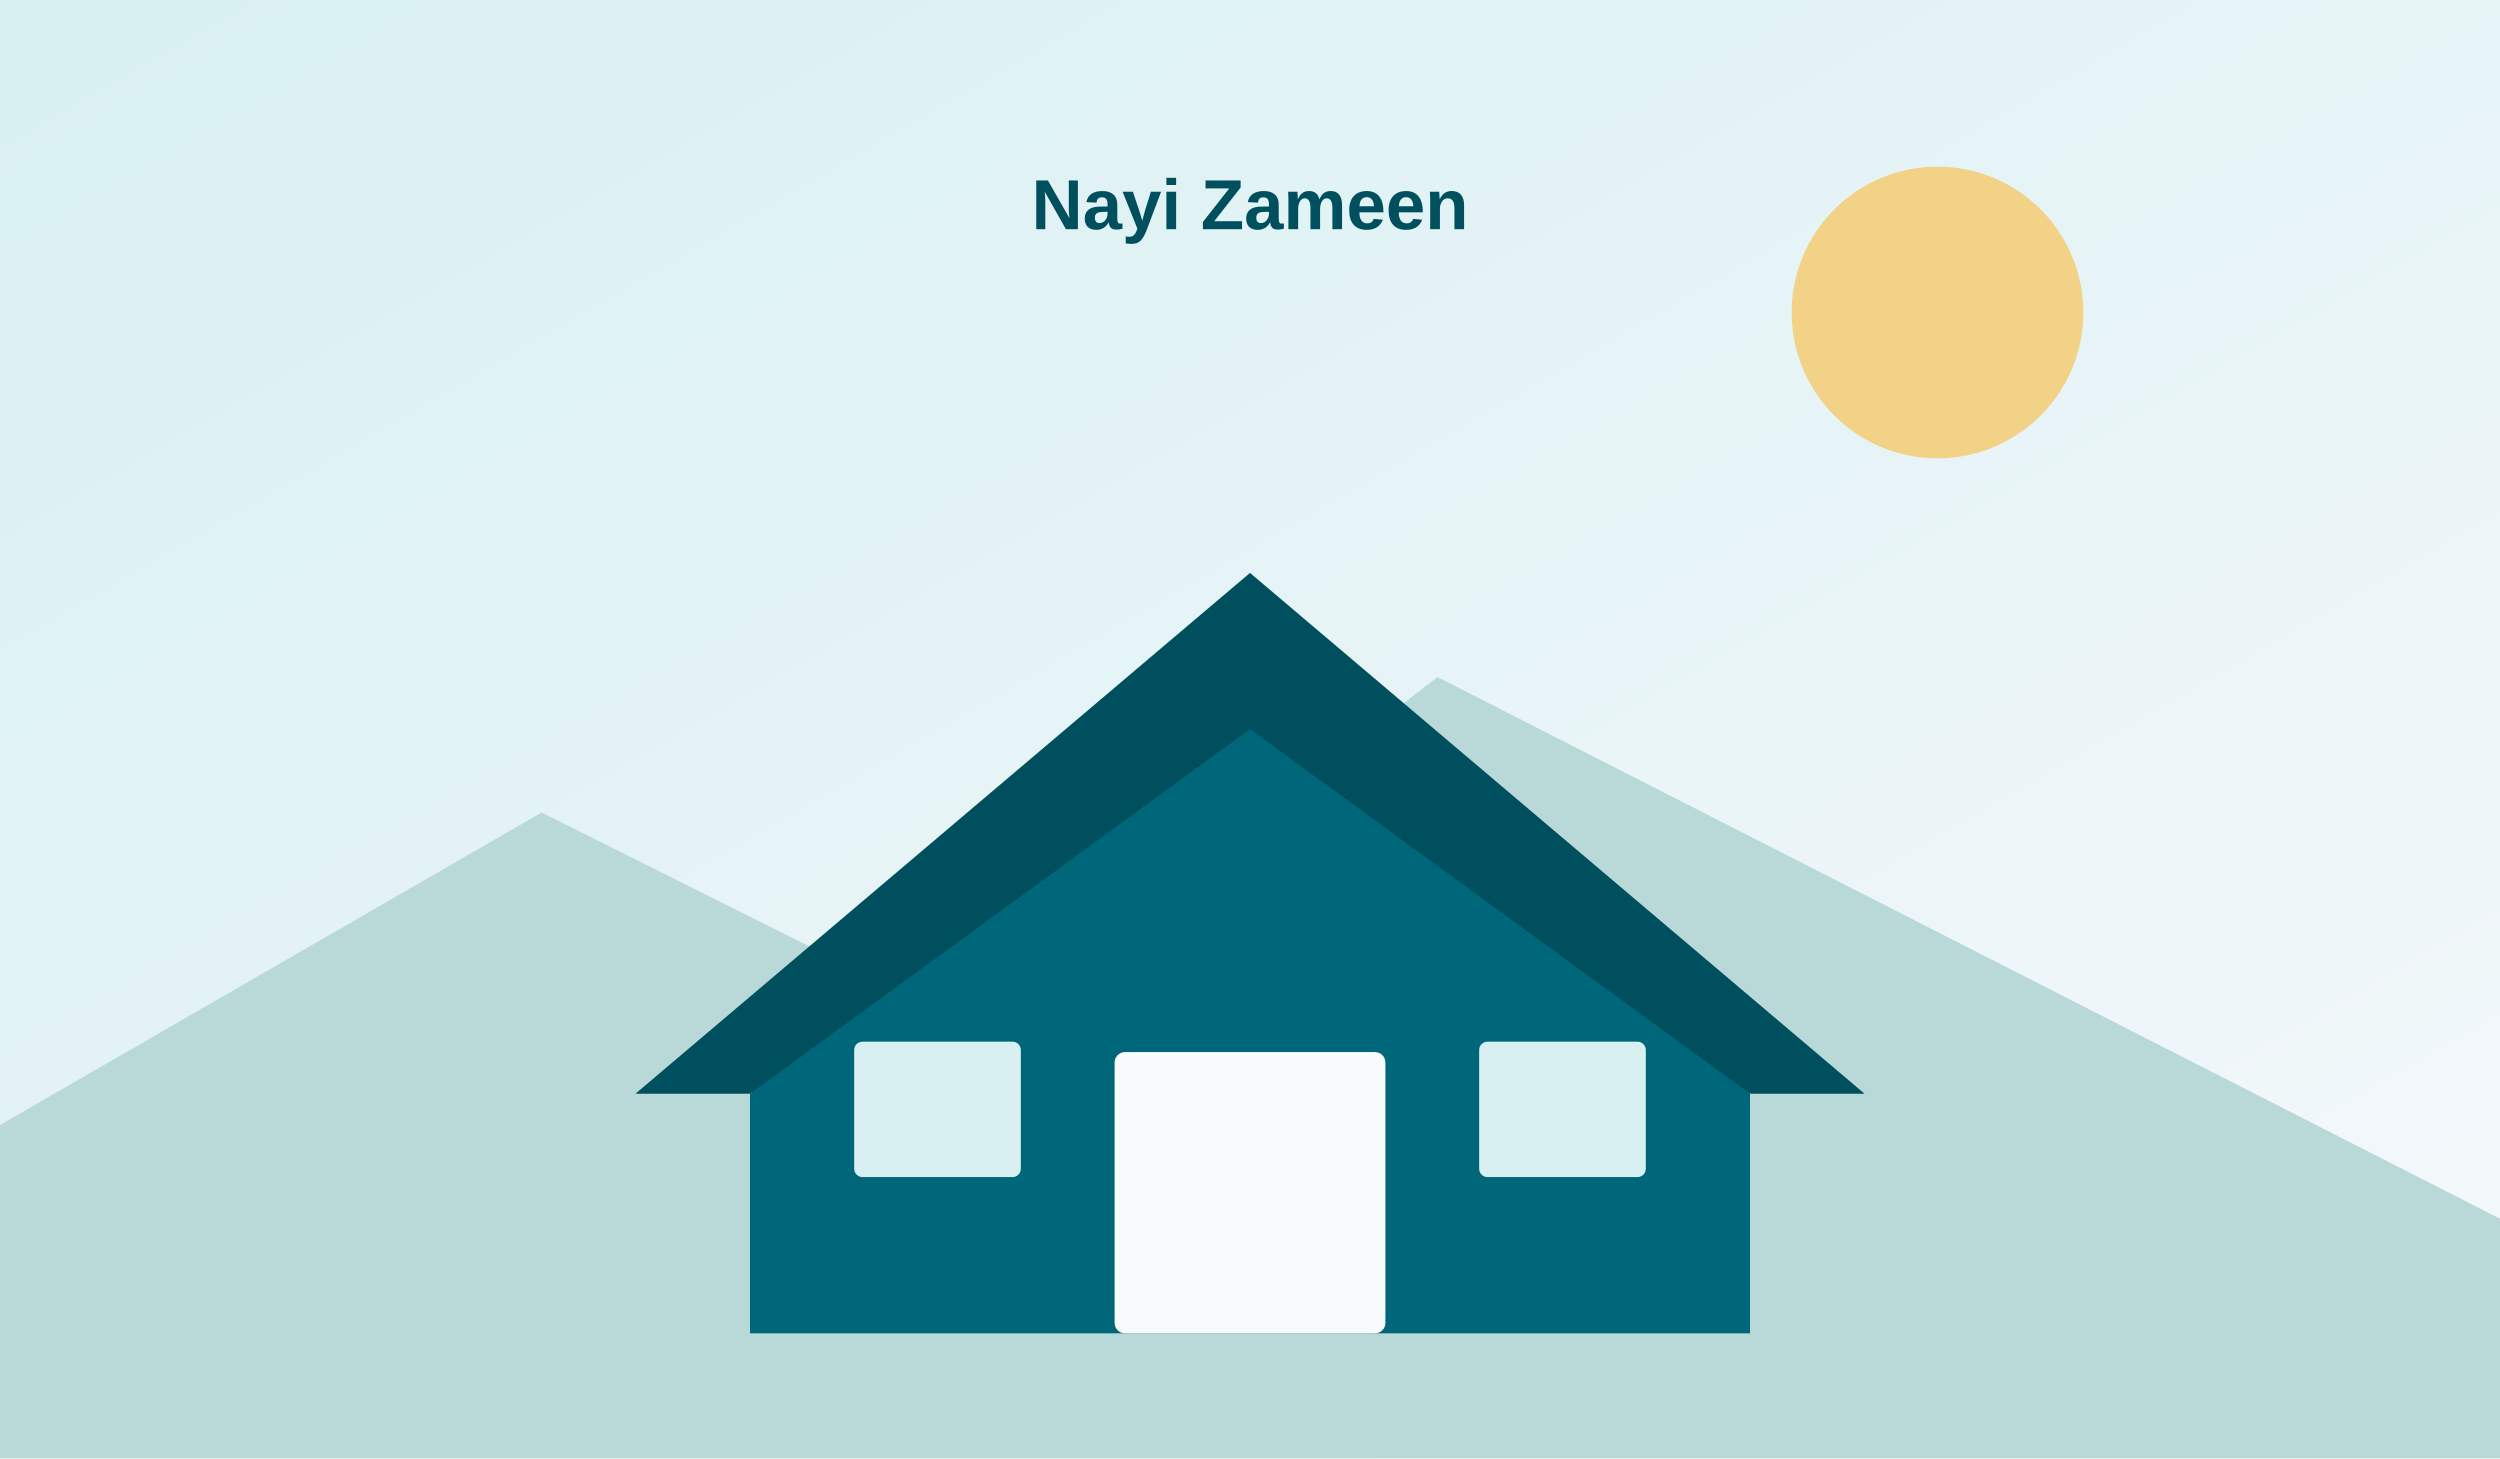
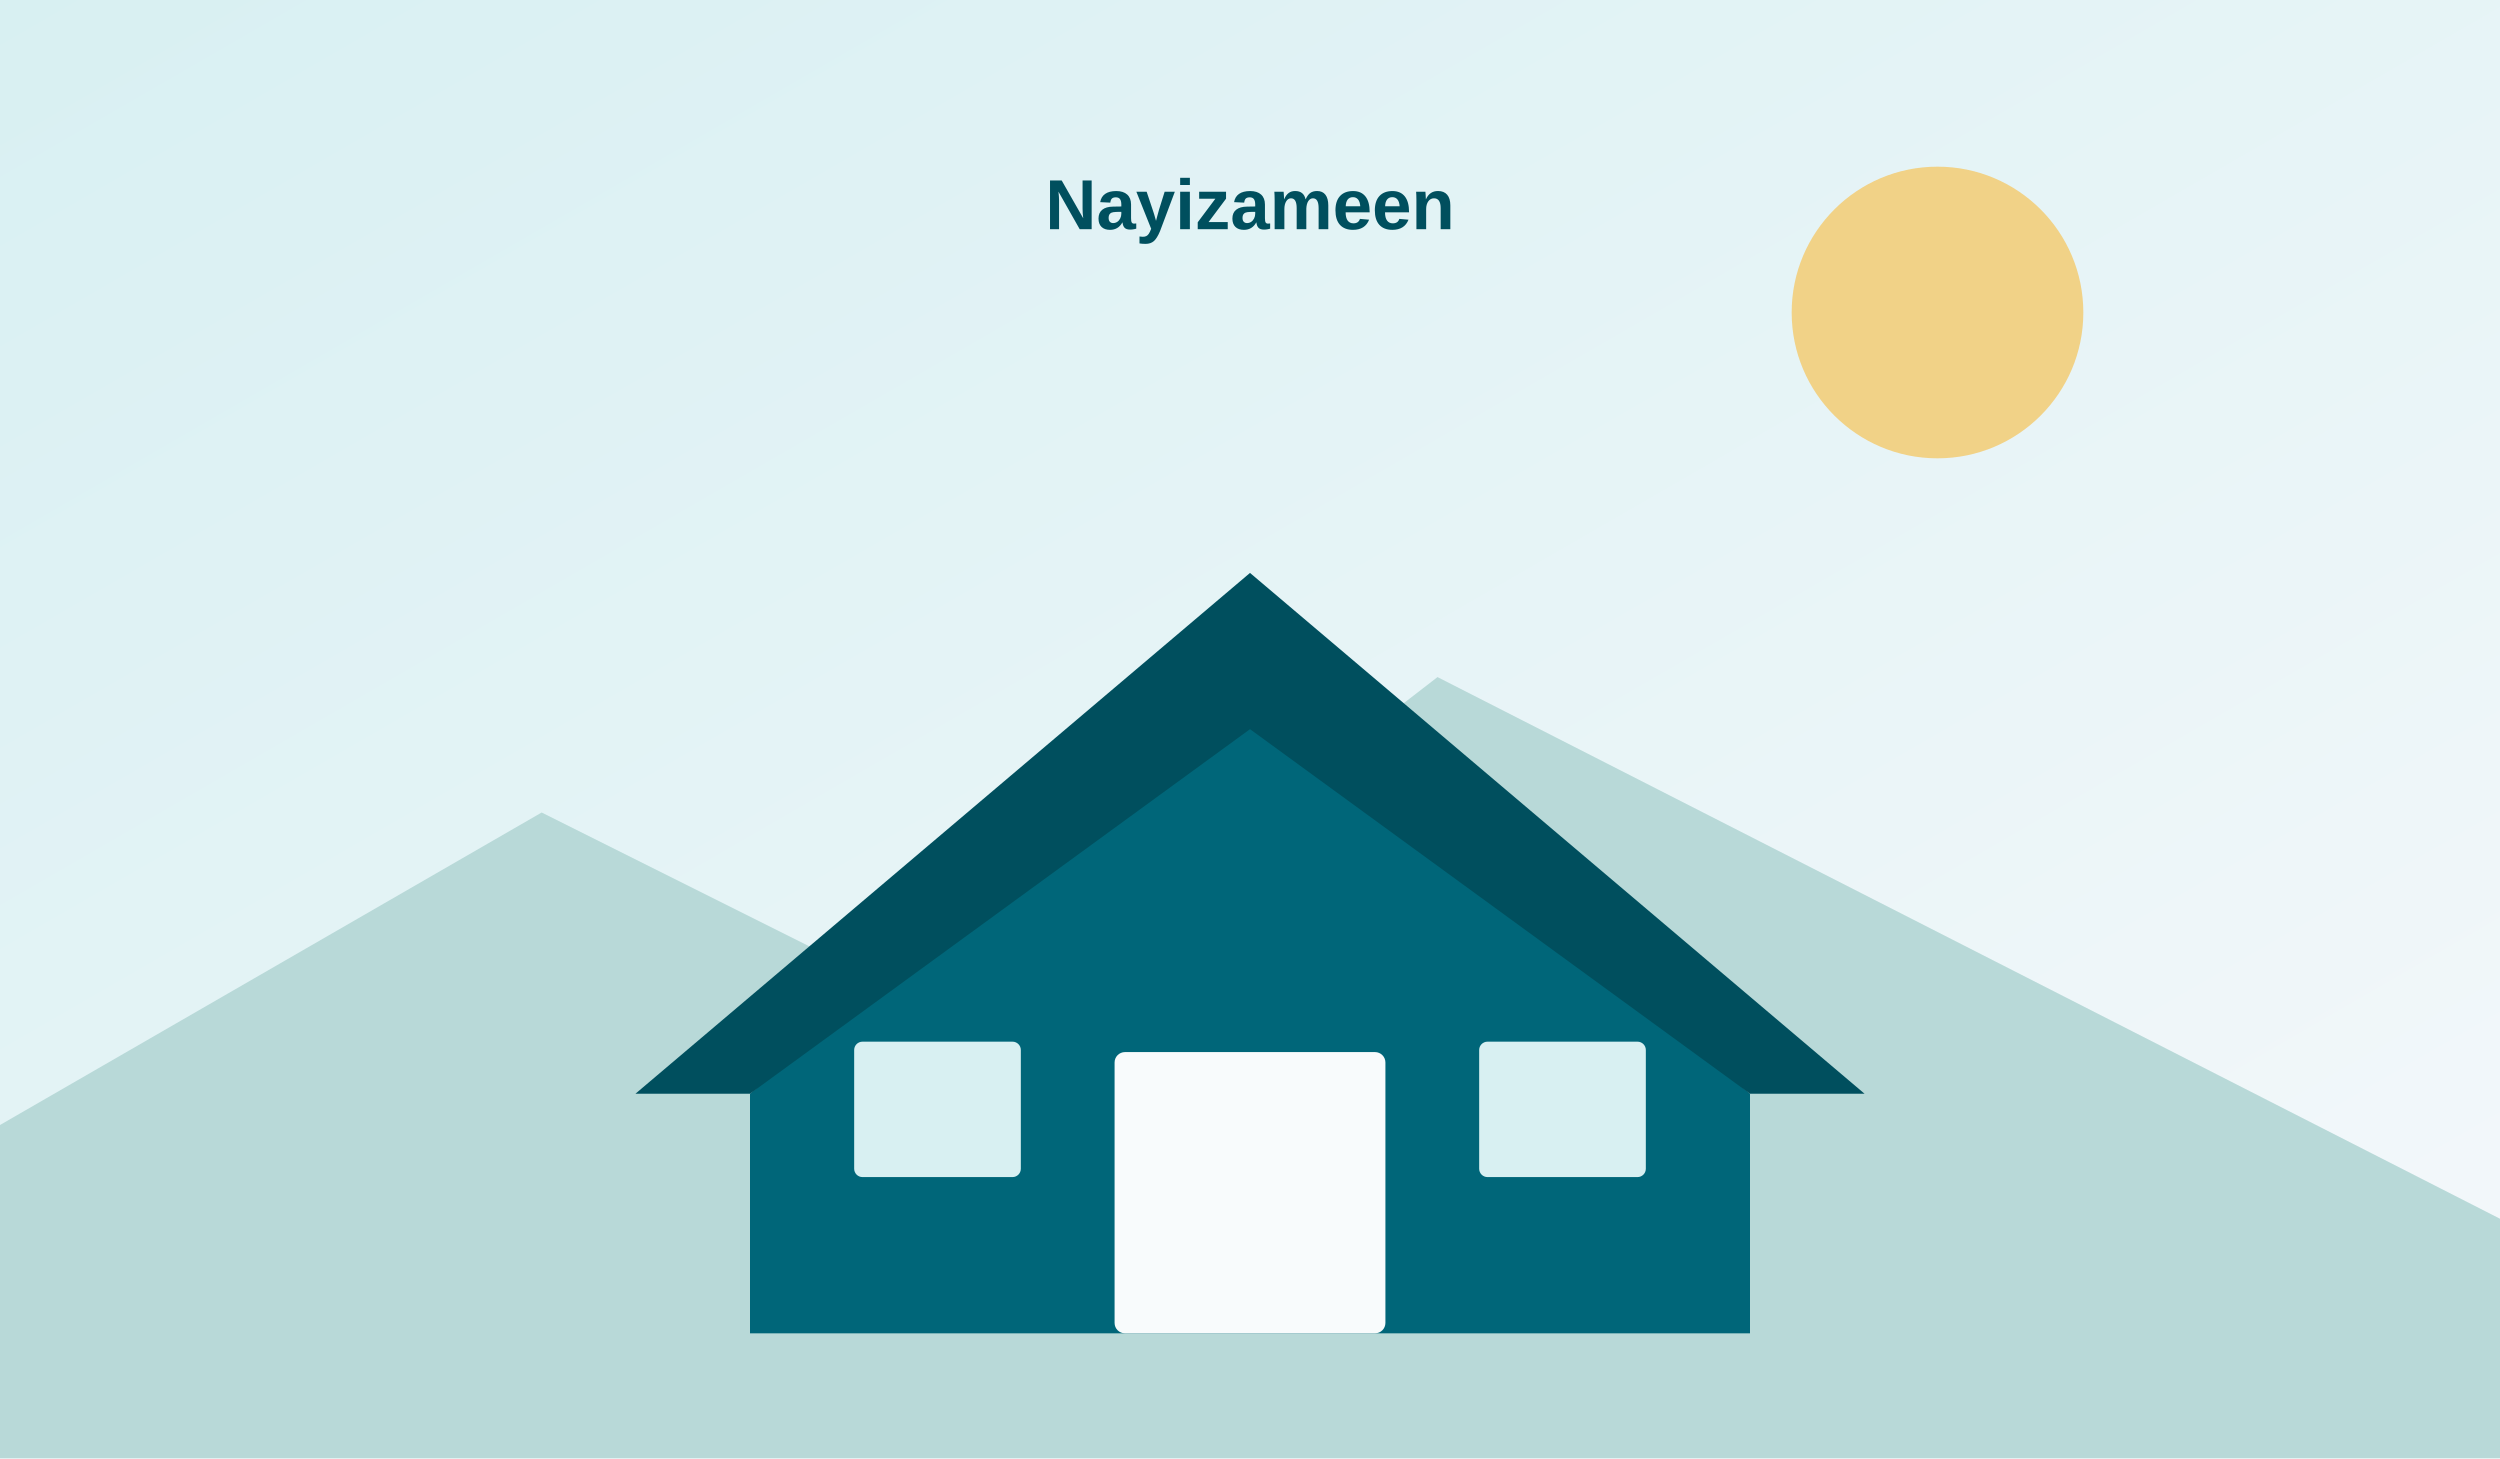
<svg xmlns="http://www.w3.org/2000/svg" viewBox="0 0 1200 700" role="img" aria-labelledby="title desc">
  <defs>
    <linearGradient id="sky" x1="0" x2="1" y1="0" y2="1">
      <stop offset="0" stop-color="#d8f0f2" />
      <stop offset="1" stop-color="#f5f8fb" />
    </linearGradient>
  </defs>
  <rect width="1200" height="700" fill="url(#sky)" />
  <circle cx="930" cy="150" r="70" fill="#f4c96b" opacity=".8" />
  <path d="M0 540 260 390l210 105 220-170 510 260v115H0Z" fill="#b8d9d8" />
  <path d="m360 525 240-205 240 205v115H360Z" fill="#006679" />
  <path d="m305 525 295-250 295 250-55 0L600 350 360 525Z" fill="#004f5e" />
  <rect x="535" y="505" width="130" height="135" rx="5" fill="#f8fbfc" />
  <rect x="410" y="500" width="80" height="65" rx="4" fill="#d8f0f2" />
  <rect x="710" y="500" width="80" height="65" rx="4" fill="#d8f0f2" />
-   <text x="600" y="110" text-anchor="middle" fill="#004f5e" font-family="Arial, sans-serif" font-size="34" font-weight="700">Nayi Zameen</text>
+   <text x="600" y="110" text-anchor="middle" fill="#004f5e" font-family="Arial, sans-serif" font-size="34" font-weight="700">Nayizameen</text>
</svg>
